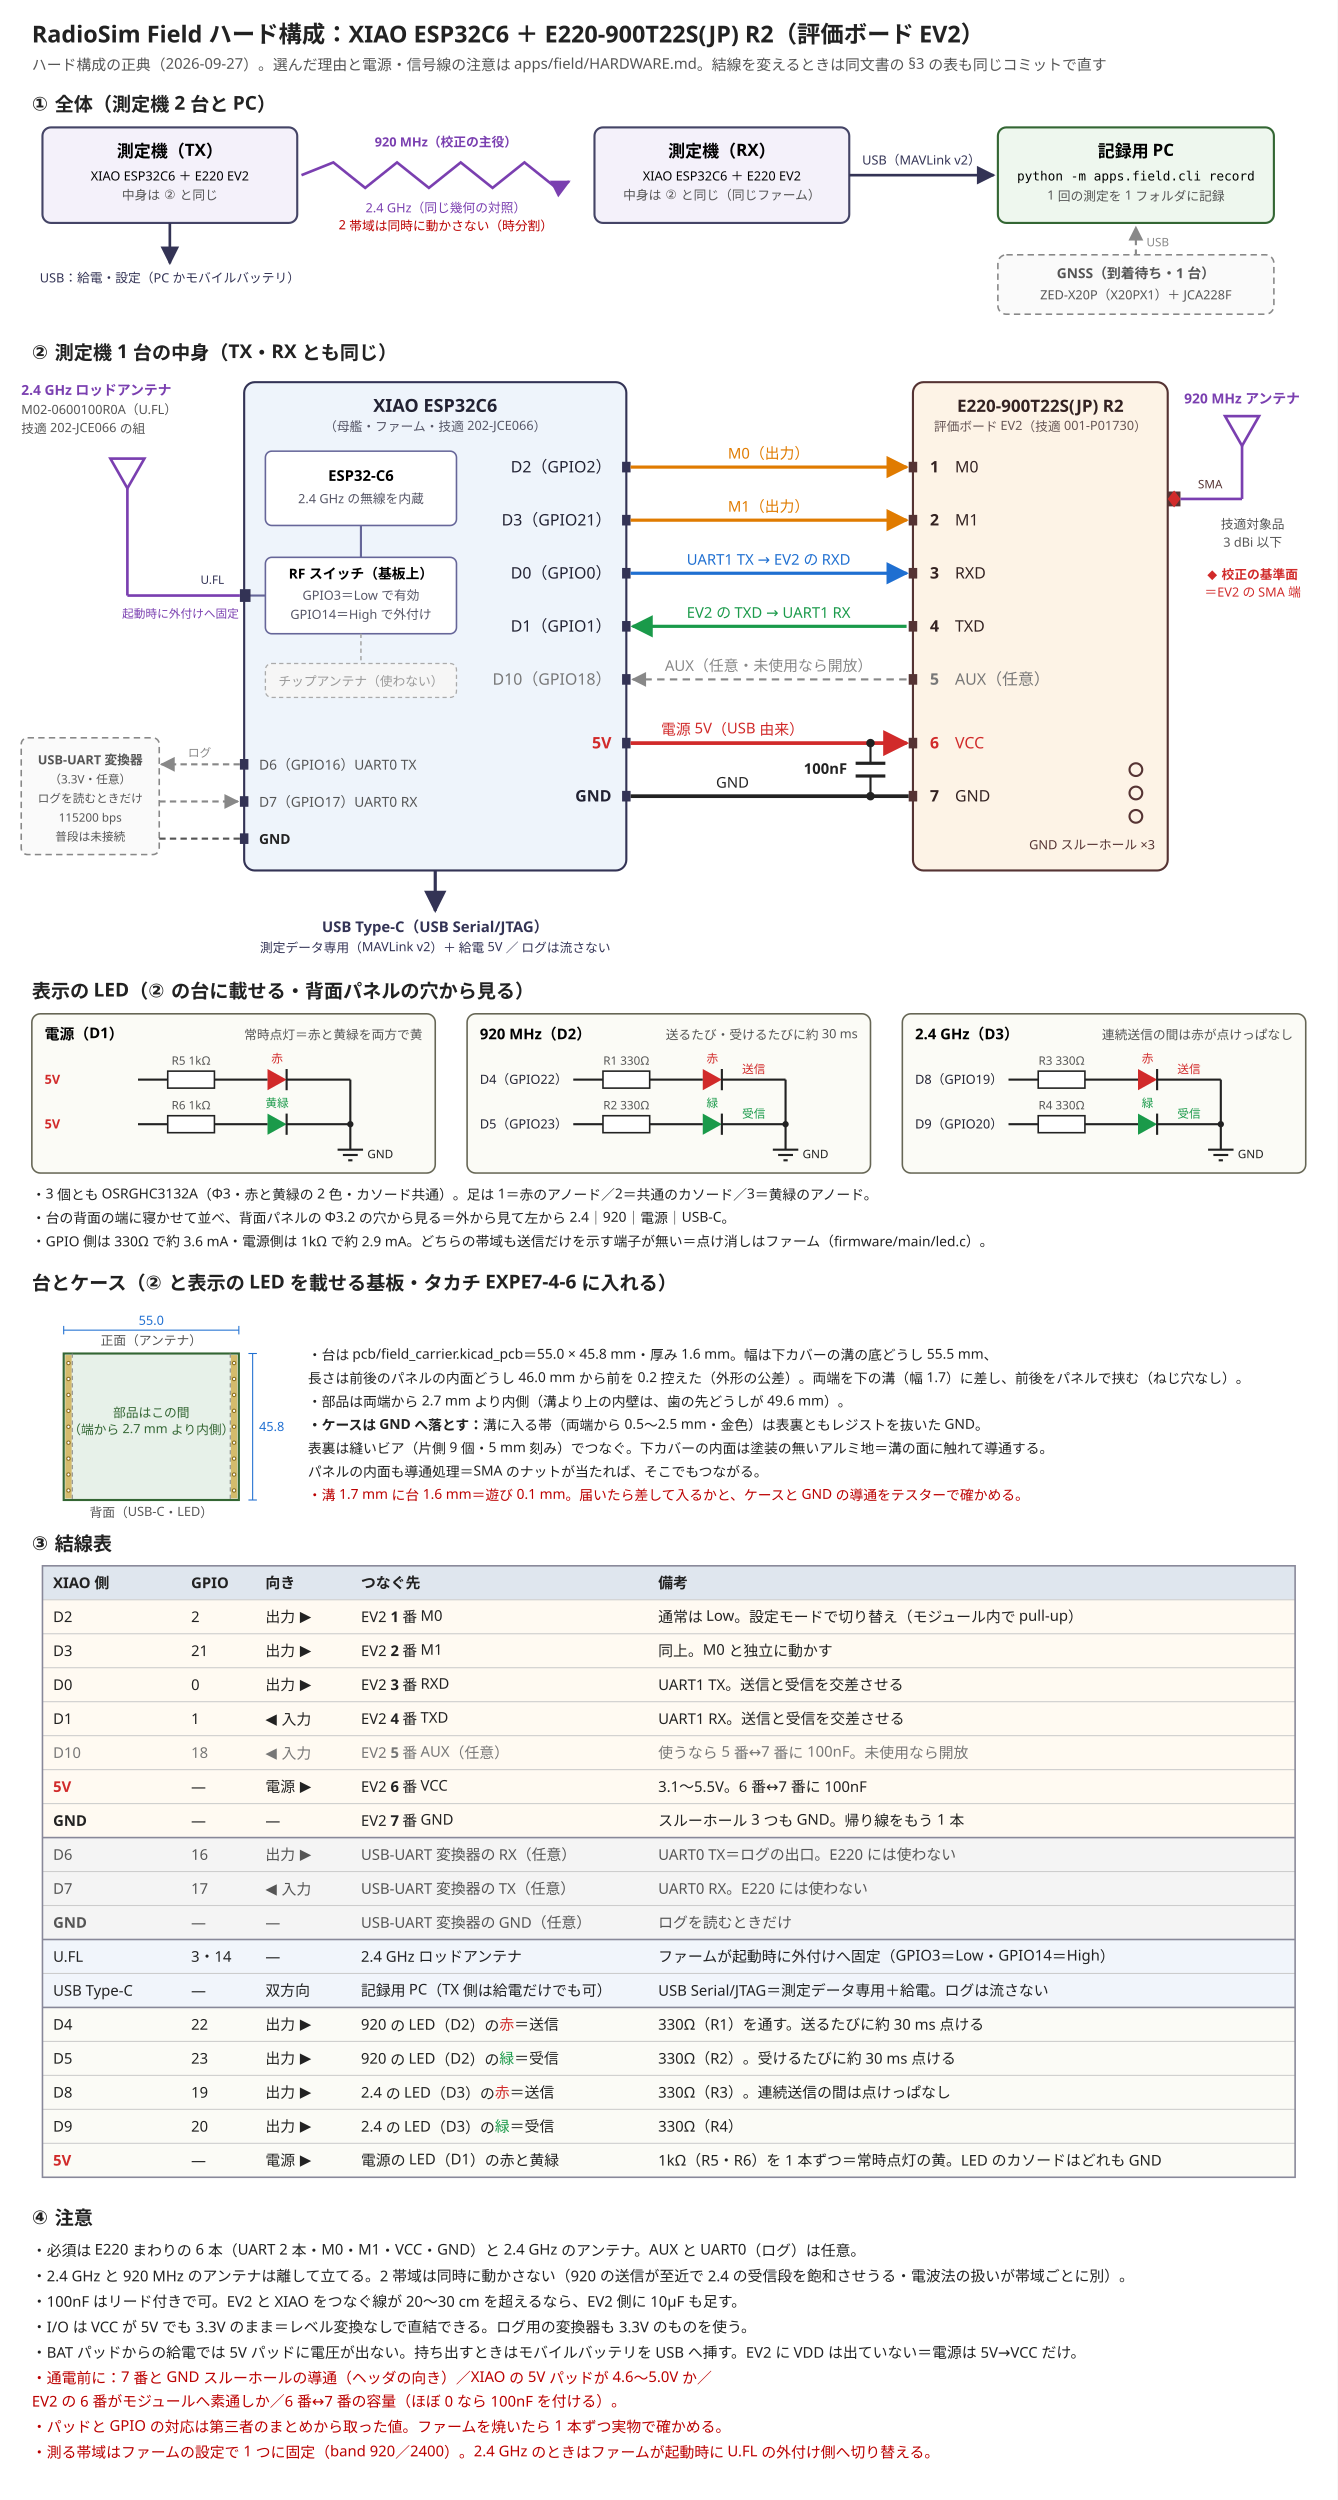
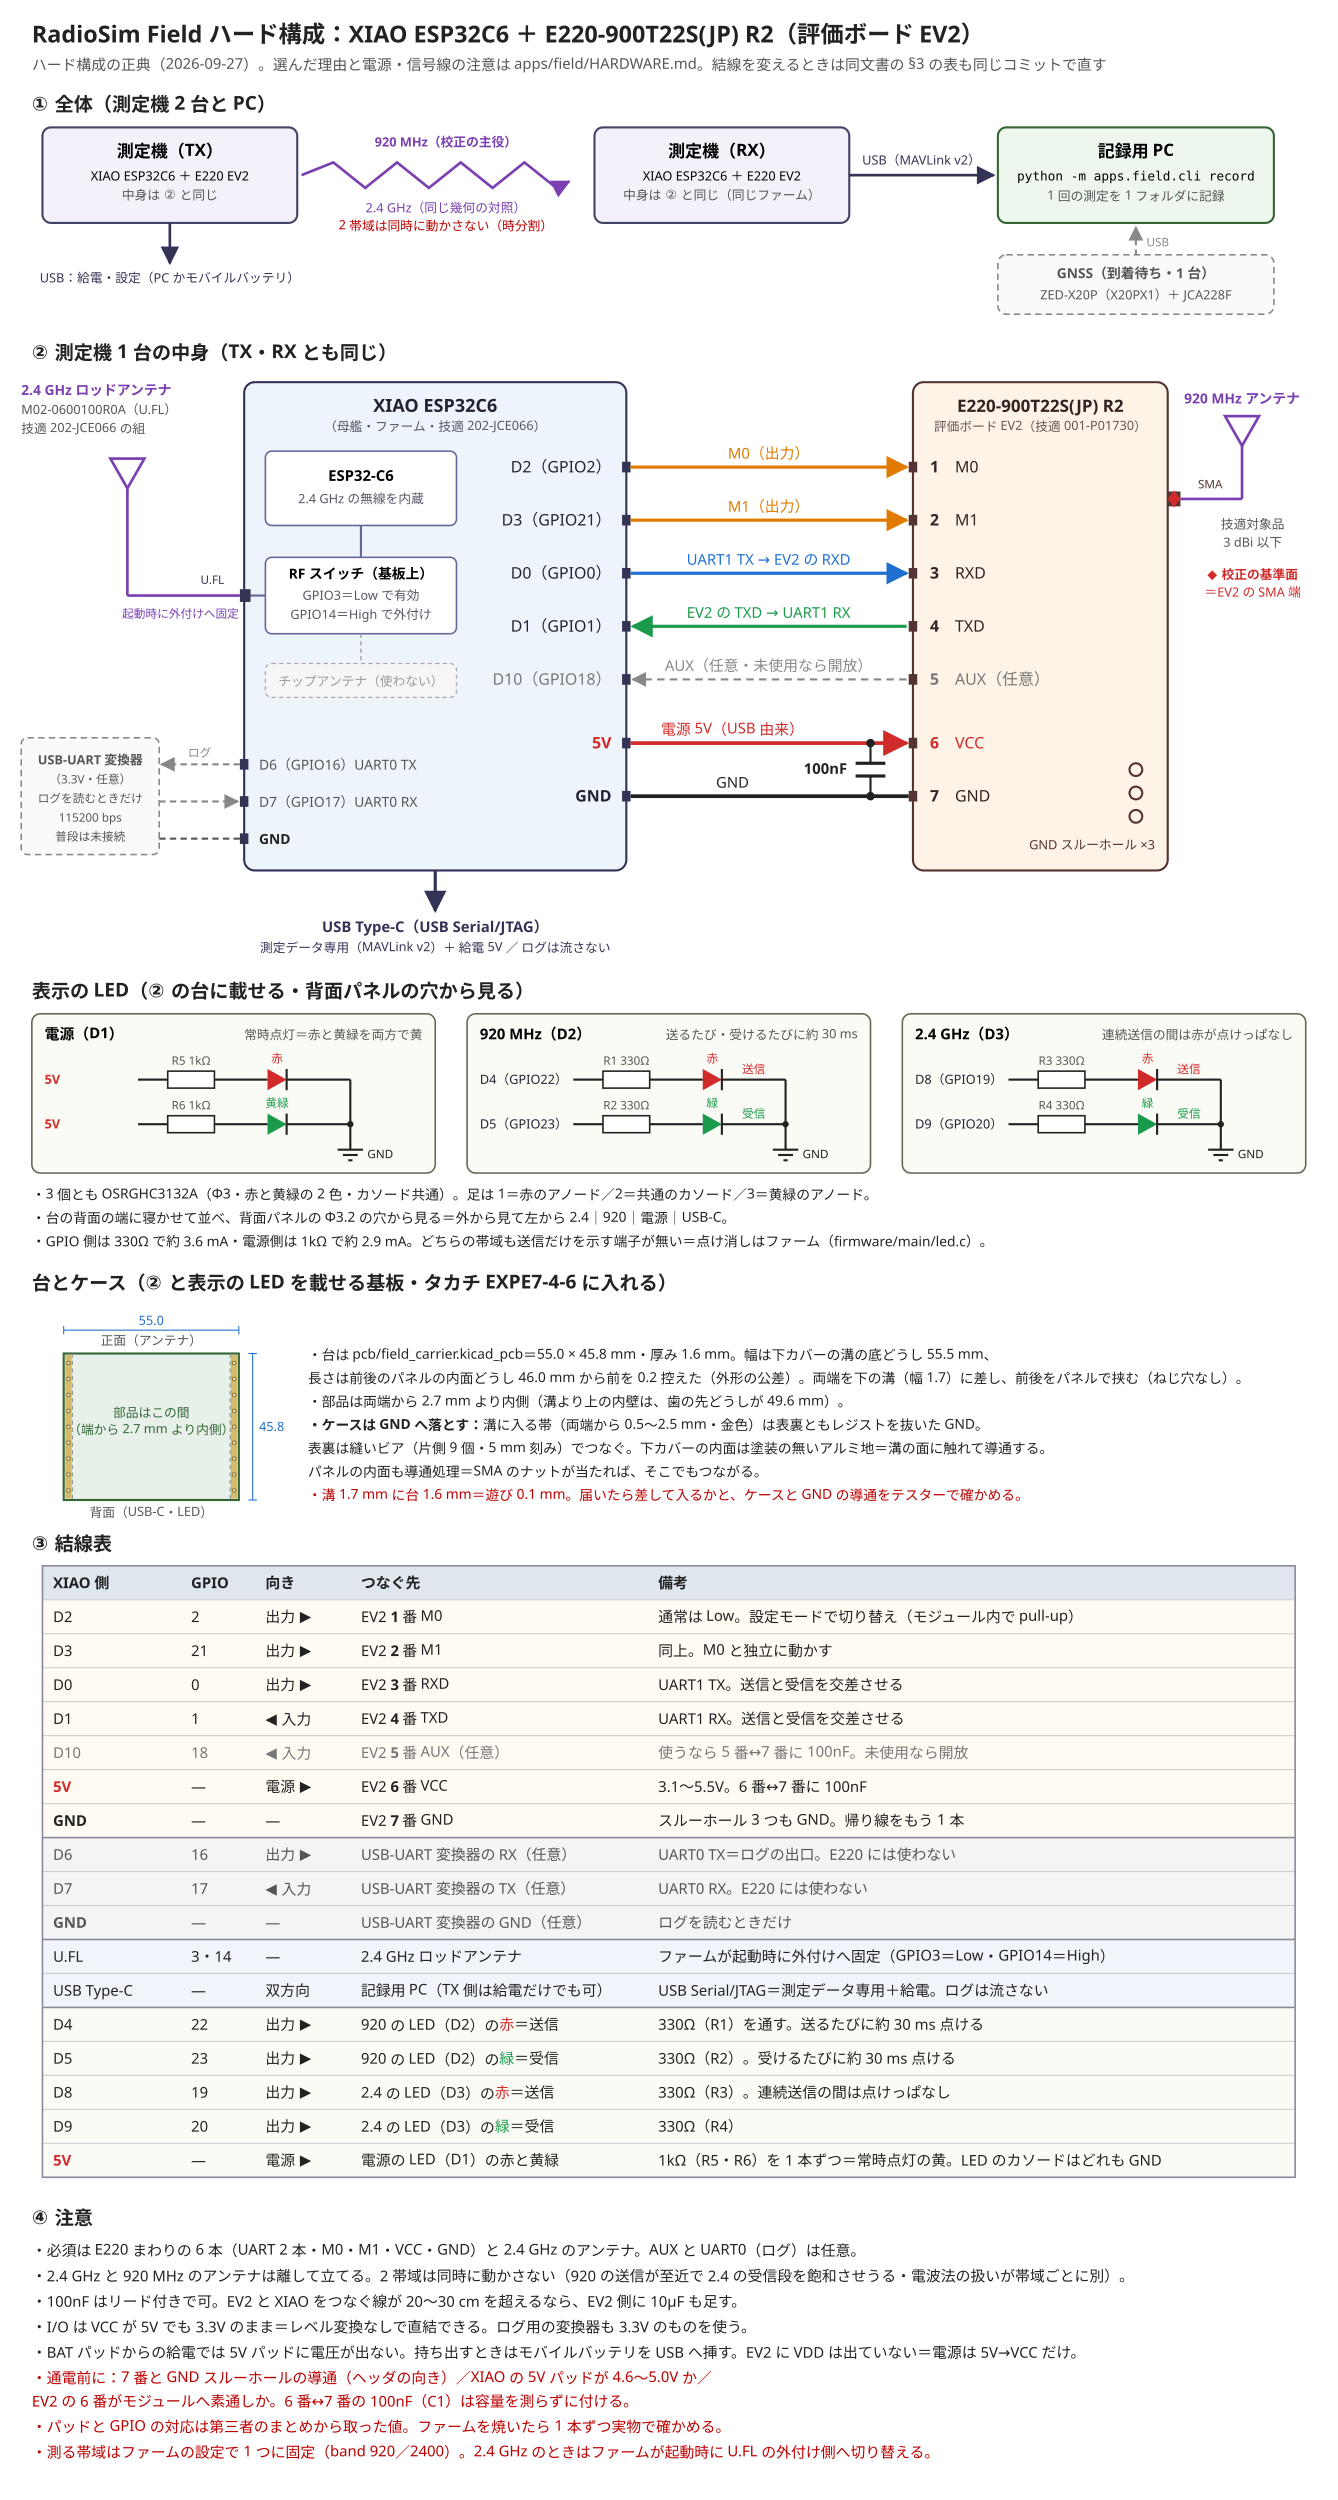
<svg xmlns="http://www.w3.org/2000/svg" width="1260" height="2355" viewBox="0 0 1260 2355" font-family="'Yu Gothic UI','Yu Gothic','Meiryo',sans-serif" font-size="14">
  <defs>
    <marker id="a-orange" viewBox="0 0 10 10" refX="9" refY="5" markerWidth="7" markerHeight="7" orient="auto">
      <path d="M0,0 L10,5 L0,10 z" fill="#e07b00" />
    </marker>
    <marker id="a-blue" viewBox="0 0 10 10" refX="9" refY="5" markerWidth="7" markerHeight="7" orient="auto">
      <path d="M0,0 L10,5 L0,10 z" fill="#1f6fd1" />
    </marker>
    <marker id="a-green" viewBox="0 0 10 10" refX="9" refY="5" markerWidth="7" markerHeight="7" orient="auto">
      <path d="M0,0 L10,5 L0,10 z" fill="#1a9a4a" />
    </marker>
    <marker id="a-gray" viewBox="0 0 10 10" refX="9" refY="5" markerWidth="7" markerHeight="7" orient="auto">
      <path d="M0,0 L10,5 L0,10 z" fill="#888" />
    </marker>
    <marker id="a-red" viewBox="0 0 10 10" refX="9" refY="5" markerWidth="7" markerHeight="7" orient="auto">
      <path d="M0,0 L10,5 L0,10 z" fill="#d12a2a" />
    </marker>
    <marker id="a-dark" viewBox="0 0 10 10" refX="9" refY="5" markerWidth="7" markerHeight="7" orient="auto">
      <path d="M0,0 L10,5 L0,10 z" fill="#335" />
    </marker>
    <marker id="a-purple" viewBox="0 0 10 10" refX="9" refY="5" markerWidth="7" markerHeight="7" orient="auto">
      <path d="M0,0 L10,5 L0,10 z" fill="#7a3fb0" />
    </marker>
  </defs>
  <rect width="1260" height="2355" fill="#ffffff" />
  <text x="30" y="40" font-size="22" font-weight="bold" fill="#222">RadioSim Field ハード構成：XIAO ESP32C6 ＋ E220-900T22S(JP) R2（評価ボード EV2）</text>
  <text x="30" y="66" fill="#555">ハード構成の正典（2026-09-27）。選んだ理由と電源・信号線の注意は apps/field/HARDWARE.md。結線を変えるときは同文書の §3 の表も同じコミットで直す</text>
  <text x="30" y="104" font-size="18" font-weight="bold" fill="#222">① 全体（測定機 2 台と PC）</text>
  <rect x="40" y="120" width="240" height="90" rx="8" fill="#f4f1fa" stroke="#446" stroke-width="2" />
  <text x="160" y="148" text-anchor="middle" font-weight="bold" font-size="16">測定機（TX）</text>
  <text x="160" y="170" text-anchor="middle" font-size="12">XIAO ESP32C6 ＋ E220 EV2</text>
  <text x="160" y="188" text-anchor="middle" font-size="12" fill="#555">中身は ② と同じ</text>
  <rect x="560" y="120" width="240" height="90" rx="8" fill="#f4f1fa" stroke="#446" stroke-width="2" />
  <text x="680" y="148" text-anchor="middle" font-weight="bold" font-size="16">測定機（RX）</text>
  <text x="680" y="170" text-anchor="middle" font-size="12">XIAO ESP32C6 ＋ E220 EV2</text>
  <text x="680" y="188" text-anchor="middle" font-size="12" fill="#555">中身は ② と同じ（同じファーム）</text>
  <path d="M284,165 l30,-12 l30,24 l30,-24 l30,24 l30,-24 l30,24 l30,-24 l30,24 l12,-6" fill="none" stroke="#7a3fb0" stroke-width="2.5" marker-end="url(#a-purple)" />
  <text x="420" y="138" text-anchor="middle" font-size="12" fill="#7a3fb0" font-weight="bold">920 MHz（校正の主役）</text>
  <text x="420" y="200" text-anchor="middle" font-size="12" fill="#7a3fb0">2.4 GHz（同じ幾何の対照）</text>
  <text x="420" y="216" text-anchor="middle" font-size="12" fill="#b00">2 帯域は同時に動かさない（時分割）</text>
  <line x1="160" y1="210" x2="160" y2="248" stroke="#335" stroke-width="2.5" marker-end="url(#a-dark)" />
  <text x="160" y="266" text-anchor="middle" font-size="12" fill="#335">USB：給電・設定（PC かモバイルバッテリ）</text>
  <rect x="940" y="120" width="260" height="90" rx="8" fill="#eef7ee" stroke="#363" stroke-width="2" />
  <text x="1070" y="148" text-anchor="middle" font-weight="bold" font-size="16">記録用 PC</text>
  <text x="1070" y="170" text-anchor="middle" font-size="12" font-family="Consolas,monospace">python -m apps.field.cli record</text>
  <text x="1070" y="188" text-anchor="middle" font-size="12" fill="#555">1 回の測定を 1 フォルダに記録</text>
  <line x1="800" y1="165" x2="936" y2="165" stroke="#335" stroke-width="2.5" marker-end="url(#a-dark)" />
  <text x="868" y="155" text-anchor="middle" font-size="12" fill="#335">USB（MAVLink v2）</text>
  <rect x="940" y="240" width="260" height="56" rx="8" fill="#fafafa" stroke="#888" stroke-width="1.5" stroke-dasharray="6 4" />
  <text x="1070" y="262" text-anchor="middle" font-size="13" fill="#555" font-weight="bold">GNSS（到着待ち・1 台）</text>
  <text x="1070" y="282" text-anchor="middle" font-size="12" fill="#555">ZED-X20P（X20PX1）＋ JCA228F</text>
  <line x1="1070" y1="240" x2="1070" y2="214" stroke="#888" stroke-width="2" stroke-dasharray="5 4" marker-end="url(#a-gray)" />
  <text x="1080" y="232" font-size="11" fill="#888">USB</text>
  <text x="30" y="338" font-size="18" font-weight="bold" fill="#222">② 測定機 1 台の中身（TX・RX とも同じ）</text>
  <rect x="230" y="360" width="360" height="460" rx="10" fill="#eef4fb" stroke="#335" stroke-width="2" />
  <text x="410" y="388" text-anchor="middle" font-size="17" font-weight="bold" fill="#223">XIAO ESP32C6</text>
  <text x="410" y="406" text-anchor="middle" font-size="12" fill="#556">（母艦・ファーム・技適 202-JCE066）</text>
  <rect x="250" y="425" width="180" height="70" rx="6" fill="#ffffff" stroke="#669" stroke-width="1.5" />
  <text x="340" y="453" text-anchor="middle" font-weight="bold">ESP32-C6</text>
  <text x="340" y="474" text-anchor="middle" font-size="12" fill="#556">2.4 GHz の無線を内蔵</text>
  <line x1="340" y1="495" x2="340" y2="525" stroke="#669" stroke-width="2" />
  <rect x="250" y="525" width="180" height="72" rx="6" fill="#ffffff" stroke="#669" stroke-width="1.5" />
  <text x="340" y="545" text-anchor="middle" font-size="13" font-weight="bold">RF スイッチ（基板上）</text>
  <text x="340" y="565" text-anchor="middle" font-size="12" fill="#556">GPIO3＝Low で有効</text>
  <text x="340" y="583" text-anchor="middle" font-size="12" fill="#556">GPIO14＝High で外付け</text>
  <line x1="340" y1="597" x2="340" y2="625" stroke="#aaa" stroke-width="1.5" stroke-dasharray="4 3" />
  <rect x="250" y="625" width="180" height="32" rx="6" fill="#f6f6f6" stroke="#aaa" stroke-width="1.2" stroke-dasharray="4 3" />
  <text x="340" y="646" text-anchor="middle" font-size="12" fill="#999">チップアンテナ（使わない）</text>
  <line x1="250" y1="561" x2="234" y2="561" stroke="#669" stroke-width="2" />
  <rect x="226" y="555" width="10" height="12" fill="#335" />
  <line x1="226" y1="561" x2="120" y2="561" stroke="#7a3fb0" stroke-width="2.5" />
  <line x1="120" y1="561" x2="120" y2="460" stroke="#7a3fb0" stroke-width="2.5" />
  <path d="M120,460 L104,432 L136,432 Z" fill="none" stroke="#7a3fb0" stroke-width="2.5" />
  <text x="20" y="372" font-size="13" font-weight="bold" fill="#7a3fb0">2.4 GHz ロッドアンテナ</text>
  <text x="20" y="390" font-size="12" fill="#555">M02-0600100R0A（U.FL）</text>
  <text x="20" y="408" font-size="12" fill="#555">技適 202-JCE066 の組</text>
  <text x="170" y="582" text-anchor="middle" font-size="11" fill="#7a3fb0">起動時に外付けへ固定</text>
  <text x="200" y="550" text-anchor="middle" font-size="11" fill="#335">U.FL</text>
  <g fill="#335">
    <rect x="226" y="715" width="8" height="10" />
    <rect x="226" y="750" width="8" height="10" />
    <rect x="226" y="785" width="8" height="10" />
  </g>
  <g font-size="13" fill="#555">
    <text x="244" y="725">D6（GPIO16）UART0 TX</text>
    <text x="244" y="760">D7（GPIO17）UART0 RX</text>
    <text x="244" y="795" font-weight="bold" fill="#222">GND</text>
  </g>
  <rect x="20" y="695" width="130" height="110" rx="6" fill="#fafafa" stroke="#888" stroke-width="1.5" stroke-dasharray="6 4" />
  <text x="85" y="720" text-anchor="middle" font-size="12" font-weight="bold" fill="#555">USB-UART 変換器</text>
  <text x="85" y="738" text-anchor="middle" font-size="11" fill="#555">（3.3V・任意）</text>
  <text x="85" y="756" text-anchor="middle" font-size="11" fill="#555">ログを読むときだけ</text>
  <text x="85" y="774" text-anchor="middle" font-size="11" fill="#555">115200 bps</text>
  <text x="85" y="792" text-anchor="middle" font-size="11" fill="#555">普段は未接続</text>
  <line x1="226" y1="720" x2="152" y2="720" stroke="#888" stroke-width="2" stroke-dasharray="6 4" marker-end="url(#a-gray)" />
  <line x1="150" y1="755" x2="224" y2="755" stroke="#888" stroke-width="2" stroke-dasharray="6 4" marker-end="url(#a-gray)" />
  <line x1="226" y1="790" x2="150" y2="790" stroke="#555" stroke-width="2" stroke-dasharray="6 4" />
  <text x="188" y="713" text-anchor="middle" font-size="11" fill="#888">ログ</text>
  <line x1="410" y1="820" x2="410" y2="858" stroke="#335" stroke-width="3" marker-end="url(#a-dark)" />
  <text x="410" y="878" text-anchor="middle" fill="#335" font-weight="bold">USB Type-C（USB Serial/JTAG）</text>
  <text x="410" y="897" text-anchor="middle" font-size="12" fill="#335">測定データ専用（MAVLink v2）＋ 給電 5V ／ ログは流さない</text>
  <g font-size="15" fill="#223" text-anchor="end">
    <text x="576" y="445">D2（GPIO2）</text>
    <text x="576" y="495">D3（GPIO21）</text>
    <text x="576" y="545">D0（GPIO0）</text>
    <text x="576" y="595">D1（GPIO1）</text>
    <text x="576" y="645" fill="#777">D10（GPIO18）</text>
    <text x="576" y="705" fill="#d12a2a" font-weight="bold">5V</text>
    <text x="576" y="755" font-weight="bold">GND</text>
  </g>
  <g fill="#335">
    <rect x="586" y="435" width="8" height="10" />
    <rect x="586" y="485" width="8" height="10" />
    <rect x="586" y="535" width="8" height="10" />
    <rect x="586" y="585" width="8" height="10" />
    <rect x="586" y="635" width="8" height="10" />
    <rect x="586" y="695" width="8" height="10" />
    <rect x="586" y="745" width="8" height="10" />
  </g>
  <rect x="860" y="360" width="240" height="460" rx="10" fill="#fdf3e6" stroke="#533" stroke-width="2" />
  <text x="980" y="388" text-anchor="middle" font-size="16" font-weight="bold" fill="#322">E220-900T22S(JP) R2</text>
  <text x="980" y="406" text-anchor="middle" font-size="12" fill="#655">評価ボード EV2（技適 001-P01730）</text>
  <g font-size="15" fill="#322">
    <text x="876" y="445">
      <tspan font-weight="bold">1</tspan>　M0</text>
    <text x="876" y="495">
      <tspan font-weight="bold">2</tspan>　M1</text>
    <text x="876" y="545">
      <tspan font-weight="bold">3</tspan>　RXD</text>
    <text x="876" y="595">
      <tspan font-weight="bold">4</tspan>　TXD</text>
    <text x="876" y="645" fill="#777">
      <tspan font-weight="bold">5</tspan>　AUX（任意）</text>
    <text x="876" y="705" fill="#d12a2a">
      <tspan font-weight="bold">6</tspan>　VCC</text>
    <text x="876" y="755">
      <tspan font-weight="bold">7</tspan>　GND</text>
  </g>
  <g fill="#533">
    <rect x="856" y="435" width="8" height="10" />
    <rect x="856" y="485" width="8" height="10" />
    <rect x="856" y="535" width="8" height="10" />
    <rect x="856" y="585" width="8" height="10" />
    <rect x="856" y="635" width="8" height="10" />
    <rect x="856" y="695" width="8" height="10" />
    <rect x="856" y="745" width="8" height="10" />
  </g>
  <g fill="none" stroke="#533" stroke-width="2">
    <circle cx="1070" cy="725" r="6" />
    <circle cx="1070" cy="747" r="6" />
    <circle cx="1070" cy="769" r="6" />
  </g>
  <text x="1088" y="800" text-anchor="end" font-size="12" fill="#533">GND スルーホール ×3</text>
  <rect x="1100" y="463" width="12" height="14" fill="#533" />
  <path d="M1106,462 l6,8 l-6,8 l-6,-8 z" fill="#d12a2a" />
  <line x1="1112" y1="470" x2="1170" y2="470" stroke="#7a3fb0" stroke-width="2.5" />
  <line x1="1170" y1="470" x2="1170" y2="420" stroke="#7a3fb0" stroke-width="2.5" />
  <path d="M1170,420 L1154,392 L1186,392 Z" fill="none" stroke="#7a3fb0" stroke-width="2.5" />
  <text x="1170" y="380" text-anchor="middle" font-size="13" font-weight="bold" fill="#7a3fb0">920 MHz アンテナ</text>
  <text x="1140" y="460" text-anchor="middle" font-size="11" fill="#533">SMA</text>
  <text x="1180" y="498" text-anchor="middle" font-size="12" fill="#555">技適対象品</text>
  <text x="1180" y="515" text-anchor="middle" font-size="12" fill="#555">3 dBi 以下</text>
  <text x="1180" y="545" text-anchor="middle" font-size="12" fill="#d12a2a" font-weight="bold">◆ 校正の基準面</text>
  <text x="1180" y="562" text-anchor="middle" font-size="12" fill="#d12a2a">＝EV2 の SMA 端</text>
  <line x1="594" y1="440" x2="854" y2="440" stroke="#e07b00" stroke-width="3" marker-end="url(#a-orange)" />
  <text x="724" y="432" text-anchor="middle" fill="#e07b00">M0（出力）</text>
  <line x1="594" y1="490" x2="854" y2="490" stroke="#e07b00" stroke-width="3" marker-end="url(#a-orange)" />
  <text x="724" y="482" text-anchor="middle" fill="#e07b00">M1（出力）</text>
  <line x1="594" y1="540" x2="854" y2="540" stroke="#1f6fd1" stroke-width="3" marker-end="url(#a-blue)" />
  <text x="724" y="532" text-anchor="middle" fill="#1f6fd1">UART1 TX → EV2 の RXD</text>
  <line x1="854" y1="590" x2="596" y2="590" stroke="#1a9a4a" stroke-width="3" marker-end="url(#a-green)" />
  <text x="724" y="582" text-anchor="middle" fill="#1a9a4a">EV2 の TXD → UART1 RX</text>
  <line x1="854" y1="640" x2="596" y2="640" stroke="#888" stroke-width="2" stroke-dasharray="7 5" marker-end="url(#a-gray)" />
  <text x="724" y="632" text-anchor="middle" fill="#888">AUX（任意・未使用なら開放）</text>
  <line x1="594" y1="700" x2="854" y2="700" stroke="#d12a2a" stroke-width="3.5" marker-end="url(#a-red)" />
  <text x="690" y="692" text-anchor="middle" fill="#d12a2a">電源 5V（USB 由来）</text>
  <line x1="594" y1="750" x2="856" y2="750" stroke="#222" stroke-width="3.5" />
  <text x="690" y="742" text-anchor="middle" fill="#222">GND</text>
  <circle cx="820" cy="700" r="4" fill="#222" />
  <circle cx="820" cy="750" r="4" fill="#222" />
  <line x1="820" y1="700" x2="820" y2="719" stroke="#222" stroke-width="2" />
  <line x1="806" y1="719" x2="834" y2="719" stroke="#222" stroke-width="3" />
  <line x1="806" y1="731" x2="834" y2="731" stroke="#222" stroke-width="3" />
  <line x1="820" y1="731" x2="820" y2="750" stroke="#222" stroke-width="2" />
  <text x="798" y="729" text-anchor="end" font-weight="bold" fill="#222">100nF</text>
  <text x="30" y="940" font-size="18" font-weight="bold" fill="#222">表示の LED（② の台に載せる・背面パネルの穴から見る）</text>
  <g transform="translate(30,955)">
    <rect width="380" height="150" rx="8" fill="#fbfbf6" stroke="#665" stroke-width="1.5" />
    <text x="12" y="24" font-weight="bold">電源（D1）</text>
    <text x="368" y="24" text-anchor="end" font-size="12" fill="#555">常時点灯＝赤と黄緑を両方で黄</text>
    <g font-size="12" font-weight="bold" fill="#d12a2a">
      <text x="12" y="66">5V</text>
      <text x="12" y="108">5V</text>
    </g>
    <g font-size="11" fill="#555" text-anchor="middle">
      <text x="150" y="48">R5 1kΩ</text>
      <text x="150" y="90">R6 1kΩ</text>
    </g>
    <g font-size="11" text-anchor="middle">
      <text x="231" y="46" fill="#d12a2a">赤</text>
      <text x="231" y="88" fill="#1a9a4a">黄緑</text>
    </g>
    <path d="M222,52 L222,72 L240,62 Z" fill="#d12a2a" />
    <path d="M222,94 L222,114 L240,104 Z" fill="#1a9a4a" />
    <g fill="#fff" stroke="#222" stroke-width="1.5">
      <rect x="128" y="54" width="44" height="16" />
      <rect x="128" y="96" width="44" height="16" />
    </g>
    <g stroke="#222" stroke-width="2">
      <line x1="100" y1="62" x2="128" y2="62" />
      <line x1="172" y1="62" x2="222" y2="62" />
      <line x1="240" y1="52" x2="240" y2="72" />
      <line x1="240" y1="62" x2="300" y2="62" />
      <line x1="100" y1="104" x2="128" y2="104" />
      <line x1="172" y1="104" x2="222" y2="104" />
      <line x1="240" y1="94" x2="240" y2="114" />
      <line x1="240" y1="104" x2="300" y2="104" />
      <line x1="300" y1="62" x2="300" y2="128" />
      <line x1="288" y1="128" x2="312" y2="128" />
      <line x1="293" y1="133" x2="307" y2="133" />
      <line x1="298" y1="138" x2="302" y2="138" />
    </g>
    <circle cx="300" cy="104" r="3" fill="#222" />
    <text x="316" y="136" font-size="11" fill="#222">GND</text>
  </g>
  <g transform="translate(440,955)">
    <rect width="380" height="150" rx="8" fill="#fbfbf6" stroke="#665" stroke-width="1.5" />
    <text x="12" y="24" font-weight="bold">920 MHz（D2）</text>
    <text x="368" y="24" text-anchor="end" font-size="12" fill="#555">送るたび・受けるたびに約 30 ms</text>
    <g font-size="12" fill="#223">
      <text x="12" y="66">D4（GPIO22）</text>
      <text x="12" y="108">D5（GPIO23）</text>
    </g>
    <g font-size="11" fill="#555" text-anchor="middle">
      <text x="150" y="48">R1 330Ω</text>
      <text x="150" y="90">R2 330Ω</text>
    </g>
    <g font-size="11" text-anchor="middle">
      <text x="231" y="46" fill="#d12a2a">赤</text>
      <text x="231" y="88" fill="#1a9a4a">緑</text>
      <text x="270" y="56" fill="#d12a2a">送信</text>
      <text x="270" y="98" fill="#1a9a4a">受信</text>
    </g>
    <path d="M222,52 L222,72 L240,62 Z" fill="#d12a2a" />
    <path d="M222,94 L222,114 L240,104 Z" fill="#1a9a4a" />
    <g fill="#fff" stroke="#222" stroke-width="1.5">
      <rect x="128" y="54" width="44" height="16" />
      <rect x="128" y="96" width="44" height="16" />
    </g>
    <g stroke="#222" stroke-width="2">
      <line x1="100" y1="62" x2="128" y2="62" />
      <line x1="172" y1="62" x2="222" y2="62" />
      <line x1="240" y1="52" x2="240" y2="72" />
      <line x1="240" y1="62" x2="300" y2="62" />
      <line x1="100" y1="104" x2="128" y2="104" />
      <line x1="172" y1="104" x2="222" y2="104" />
      <line x1="240" y1="94" x2="240" y2="114" />
      <line x1="240" y1="104" x2="300" y2="104" />
      <line x1="300" y1="62" x2="300" y2="128" />
      <line x1="288" y1="128" x2="312" y2="128" />
      <line x1="293" y1="133" x2="307" y2="133" />
      <line x1="298" y1="138" x2="302" y2="138" />
    </g>
    <circle cx="300" cy="104" r="3" fill="#222" />
    <text x="316" y="136" font-size="11" fill="#222">GND</text>
  </g>
  <g transform="translate(850,955)">
    <rect width="380" height="150" rx="8" fill="#fbfbf6" stroke="#665" stroke-width="1.5" />
    <text x="12" y="24" font-weight="bold">2.4 GHz（D3）</text>
    <text x="368" y="24" text-anchor="end" font-size="12" fill="#555">連続送信の間は赤が点けっぱなし</text>
    <g font-size="12" fill="#223">
      <text x="12" y="66">D8（GPIO19）</text>
      <text x="12" y="108">D9（GPIO20）</text>
    </g>
    <g font-size="11" fill="#555" text-anchor="middle">
      <text x="150" y="48">R3 330Ω</text>
      <text x="150" y="90">R4 330Ω</text>
    </g>
    <g font-size="11" text-anchor="middle">
      <text x="231" y="46" fill="#d12a2a">赤</text>
      <text x="231" y="88" fill="#1a9a4a">緑</text>
      <text x="270" y="56" fill="#d12a2a">送信</text>
      <text x="270" y="98" fill="#1a9a4a">受信</text>
    </g>
    <path d="M222,52 L222,72 L240,62 Z" fill="#d12a2a" />
    <path d="M222,94 L222,114 L240,104 Z" fill="#1a9a4a" />
    <g fill="#fff" stroke="#222" stroke-width="1.5">
      <rect x="128" y="54" width="44" height="16" />
      <rect x="128" y="96" width="44" height="16" />
    </g>
    <g stroke="#222" stroke-width="2">
      <line x1="100" y1="62" x2="128" y2="62" />
      <line x1="172" y1="62" x2="222" y2="62" />
      <line x1="240" y1="52" x2="240" y2="72" />
      <line x1="240" y1="62" x2="300" y2="62" />
      <line x1="100" y1="104" x2="128" y2="104" />
      <line x1="172" y1="104" x2="222" y2="104" />
      <line x1="240" y1="94" x2="240" y2="114" />
      <line x1="240" y1="104" x2="300" y2="104" />
      <line x1="300" y1="62" x2="300" y2="128" />
      <line x1="288" y1="128" x2="312" y2="128" />
      <line x1="293" y1="133" x2="307" y2="133" />
      <line x1="298" y1="138" x2="302" y2="138" />
    </g>
    <circle cx="300" cy="104" r="3" fill="#222" />
    <text x="316" y="136" font-size="11" fill="#222">GND</text>
  </g>
  <g font-size="13" fill="#222">
    <text x="30" y="1130">・3 個とも OSRGHC3132A（Φ3・赤と黄緑の 2 色・カソード共通）。足は 1＝赤のアノード／2＝共通のカソード／3＝黄緑のアノード。</text>
    <text x="30" y="1152">・台の背面の端に寝かせて並べ、背面パネルの Φ3.2 の穴から見る＝外から見て左から 2.4｜920｜電源｜USB-C。</text>
    <text x="30" y="1174">・GPIO 側は 330Ω で約 3.6 mA・電源側は 1kΩ で約 2.9 mA。どちらの帯域も送信だけを示す端子が無い＝点け消しはファーム（firmware/main/led.c）。</text>
  </g>
  <text x="30" y="1215" font-size="18" font-weight="bold" fill="#222">台とケース（② と表示の LED を載せる基板・タカチ EXPE7-4-6 に入れる）</text>
  <g transform="translate(60,1275)">
    <text x="82.5" y="-8" text-anchor="middle" font-size="12" fill="#555">正面（アンテナ）</text>
    <rect width="165" height="138" fill="#e7f1e9" stroke="#363" stroke-width="2" />
    <g fill="#d4bb6c">
      <rect x="1.5" y="1.5" width="6" height="135" />
      <rect x="157.5" y="1.5" width="6" height="135" />
    </g>
    <g fill="#fff" stroke="#8a6d1c" stroke-width="1">
      <circle cx="4.5" cy="9" r="1.6" />
      <circle cx="4.5" cy="24" r="1.6" />
      <circle cx="4.5" cy="39" r="1.6" />
      <circle cx="4.5" cy="54" r="1.6" />
      <circle cx="4.5" cy="69" r="1.6" />
      <circle cx="4.5" cy="84" r="1.6" />
      <circle cx="4.5" cy="99" r="1.6" />
      <circle cx="4.5" cy="114" r="1.6" />
      <circle cx="4.5" cy="129" r="1.6" />
      <circle cx="160.5" cy="9" r="1.6" />
      <circle cx="160.5" cy="24" r="1.6" />
      <circle cx="160.5" cy="39" r="1.6" />
      <circle cx="160.5" cy="54" r="1.6" />
      <circle cx="160.5" cy="69" r="1.6" />
      <circle cx="160.5" cy="84" r="1.6" />
      <circle cx="160.5" cy="99" r="1.6" />
      <circle cx="160.5" cy="114" r="1.6" />
      <circle cx="160.5" cy="129" r="1.6" />
    </g>
    <g fill="none" stroke="#888" stroke-width="1" stroke-dasharray="4 3">
      <line x1="8.1" y1="0" x2="8.1" y2="138" />
      <line x1="156.9" y1="0" x2="156.9" y2="138" />
    </g>
    <text x="82.5" y="60" text-anchor="middle" font-size="12" fill="#363">部品はこの間</text>
    <text x="82.5" y="76" text-anchor="middle" font-size="12" fill="#363">（端から 2.7 mm より内側）</text>
    <text x="82.5" y="154" text-anchor="middle" font-size="12" fill="#555">背面（USB-C・LED）</text>
    <g stroke="#1f6fd1" stroke-width="1">
      <line x1="0" y1="-22" x2="165" y2="-22" />
      <line x1="0" y1="-26" x2="0" y2="-18" />
      <line x1="165" y1="-26" x2="165" y2="-18" />
      <line x1="178" y1="0" x2="178" y2="138" />
      <line x1="174" y1="0" x2="182" y2="0" />
      <line x1="174" y1="138" x2="182" y2="138" />
    </g>
    <text x="82.5" y="-27" text-anchor="middle" font-size="12" fill="#1f6fd1">55.0</text>
    <text x="184" y="73" font-size="12" fill="#1f6fd1">45.8</text>
  </g>
  <g font-size="13" fill="#222">
    <text x="290" y="1281">・台は pcb/field_carrier.kicad_pcb＝55.0 × 45.8 mm・厚み 1.6 mm。幅は下カバーの溝の底どうし 55.5 mm、</text>
    <text x="290" y="1303">　長さは前後のパネルの内面どうし 46.0 mm から前を 0.2 控えた（外形の公差）。両端を下の溝（幅 1.7）に差し、前後をパネルで挟む（ねじ穴なし）。</text>
    <text x="290" y="1325">・部品は両端から 2.7 mm より内側（溝より上の内壁は、歯の先どうしが 49.6 mm）。</text>
    <text x="290" y="1347">
      <tspan font-weight="bold">・ケースは GND へ落とす：</tspan>溝に入る帯（両端から 0.5〜2.5 mm・金色）は表裏ともレジストを抜いた GND。</text>
    <text x="290" y="1369">　表裏は縫いビア（片側 9 個・5 mm 刻み）でつなぐ。下カバーの内面は塗装の無いアルミ地＝溝の面に触れて導通する。</text>
    <text x="290" y="1391">　パネルの内面も導通処理＝SMA のナットが当たれば、そこでもつながる。</text>
    <text x="290" y="1413" fill="#b00">・溝 1.7 mm に台 1.6 mm＝遊び 0.1 mm。届いたら差して入るかと、ケースと GND の導通をテスターで確かめる。</text>
  </g>
  <g transform="translate(0,515)">
    <text x="30" y="945" font-size="18" font-weight="bold" fill="#222">③ 結線表</text>
    <g transform="translate(40,960)">
      <rect x="0" y="0" width="1180" height="32" fill="#dfe6ee" />
      <rect x="0" y="32" width="1180" height="224" fill="#fffaf2" />
      <rect x="0" y="256" width="1180" height="96" fill="#f4f4f4" />
      <rect x="0" y="352" width="1180" height="64" fill="#f1f5fb" />
      <rect x="0" y="416" width="1180" height="160" fill="#fbfbf6" />
      <g font-weight="bold" fill="#222">
        <text x="10" y="21">XIAO 側</text>
        <text x="140" y="21">GPIO</text>
        <text x="210" y="21">向き</text>
        <text x="300" y="21">つなぐ先</text>
        <text x="580" y="21">備考</text>
      </g>
      <g fill="#222">
        <text x="10" y="53">D2</text>
        <text x="140" y="53">2</text>
        <text x="210" y="53">出力 ▶</text>
        <text x="300" y="53">EV2 <tspan font-weight="bold">1</tspan> 番 M0</text>
        <text x="580" y="53">通常は Low。設定モードで切り替え（モジュール内で pull-up）</text>
        <text x="10" y="85">D3</text>
        <text x="140" y="85">21</text>
        <text x="210" y="85">出力 ▶</text>
        <text x="300" y="85">EV2 <tspan font-weight="bold">2</tspan> 番 M1</text>
        <text x="580" y="85">同上。M0 と独立に動かす</text>
        <text x="10" y="117">D0</text>
        <text x="140" y="117">0</text>
        <text x="210" y="117">出力 ▶</text>
        <text x="300" y="117">EV2 <tspan font-weight="bold">3</tspan> 番 RXD</text>
        <text x="580" y="117">UART1 TX。送信と受信を交差させる</text>
        <text x="10" y="149">D1</text>
        <text x="140" y="149">1</text>
        <text x="210" y="149">◀ 入力</text>
        <text x="300" y="149">EV2 <tspan font-weight="bold">4</tspan> 番 TXD</text>
        <text x="580" y="149">UART1 RX。送信と受信を交差させる</text>
        <g fill="#777">
          <text x="10" y="181">D10</text>
          <text x="140" y="181">18</text>
          <text x="210" y="181">◀ 入力</text>
          <text x="300" y="181">EV2 <tspan font-weight="bold">5</tspan> 番 AUX（任意）</text>
          <text x="580" y="181">使うなら 5 番↔7 番に 100nF。未使用なら開放</text>
        </g>
        <text x="10" y="213" fill="#d12a2a" font-weight="bold">5V</text>
        <text x="140" y="213">—</text>
        <text x="210" y="213">電源 ▶</text>
        <text x="300" y="213">EV2 <tspan font-weight="bold">6</tspan> 番 VCC</text>
        <text x="580" y="213">3.1〜5.5V。6 番↔7 番に 100nF</text>
        <text x="10" y="245" font-weight="bold">GND</text>
        <text x="140" y="245">—</text>
        <text x="210" y="245">—</text>
        <text x="300" y="245">EV2 <tspan font-weight="bold">7</tspan> 番 GND</text>
        <text x="580" y="245">スルーホール 3 つも GND。帰り線をもう 1 本</text>
        <g fill="#555">
          <text x="10" y="277">D6</text>
          <text x="140" y="277">16</text>
          <text x="210" y="277">出力 ▶</text>
          <text x="300" y="277">USB-UART 変換器の RX（任意）</text>
          <text x="580" y="277">UART0 TX＝ログの出口。E220 には使わない</text>
        </g>
        <g fill="#555">
          <text x="10" y="309">D7</text>
          <text x="140" y="309">17</text>
          <text x="210" y="309">◀ 入力</text>
          <text x="300" y="309">USB-UART 変換器の TX（任意）</text>
          <text x="580" y="309">UART0 RX。E220 には使わない</text>
        </g>
        <g fill="#555">
          <text x="10" y="341" font-weight="bold">GND</text>
          <text x="140" y="341">—</text>
          <text x="210" y="341">—</text>
          <text x="300" y="341">USB-UART 変換器の GND（任意）</text>
          <text x="580" y="341">ログを読むときだけ</text>
        </g>
        <text x="10" y="373">U.FL</text>
        <text x="140" y="373">3・14</text>
        <text x="210" y="373">—</text>
        <text x="300" y="373">2.4 GHz ロッドアンテナ</text>
        <text x="580" y="373">ファームが起動時に外付けへ固定（GPIO3＝Low・GPIO14＝High）</text>
        <text x="10" y="405">USB Type-C</text>
        <text x="140" y="405">—</text>
        <text x="210" y="405">双方向</text>
        <text x="300" y="405">記録用 PC（TX 側は給電だけでも可）</text>
        <text x="580" y="405">USB Serial/JTAG＝測定データ専用＋給電。ログは流さない</text>
        <text x="10" y="437">D4</text>
        <text x="140" y="437">22</text>
        <text x="210" y="437">出力 ▶</text>
        <text x="300" y="437">920 の LED（D2）の<tspan fill="#d12a2a">赤</tspan>＝送信</text>
        <text x="580" y="437">330Ω（R1）を通す。送るたびに約 30 ms 点ける</text>
        <text x="10" y="469">D5</text>
        <text x="140" y="469">23</text>
        <text x="210" y="469">出力 ▶</text>
        <text x="300" y="469">920 の LED（D2）の<tspan fill="#1a9a4a">緑</tspan>＝受信</text>
        <text x="580" y="469">330Ω（R2）。受けるたびに約 30 ms 点ける</text>
        <text x="10" y="501">D8</text>
        <text x="140" y="501">19</text>
        <text x="210" y="501">出力 ▶</text>
        <text x="300" y="501">2.4 の LED（D3）の<tspan fill="#d12a2a">赤</tspan>＝送信</text>
        <text x="580" y="501">330Ω（R3）。連続送信の間は点けっぱなし</text>
        <text x="10" y="533">D9</text>
        <text x="140" y="533">20</text>
        <text x="210" y="533">出力 ▶</text>
        <text x="300" y="533">2.4 の LED（D3）の<tspan fill="#1a9a4a">緑</tspan>＝受信</text>
        <text x="580" y="533">330Ω（R4）</text>
        <text x="10" y="565" fill="#d12a2a" font-weight="bold">5V</text>
        <text x="140" y="565">—</text>
        <text x="210" y="565">電源 ▶</text>
        <text x="300" y="565">電源の LED（D1）の赤と黄緑</text>
        <text x="580" y="565">1kΩ（R5・R6）を 1 本ずつ＝常時点灯の黄。LED のカソードはどれも GND</text>
      </g>
      <g stroke="#ccc" stroke-width="1">
        <line x1="0" y1="32" x2="1180" y2="32" />
        <line x1="0" y1="64" x2="1180" y2="64" />
        <line x1="0" y1="96" x2="1180" y2="96" />
        <line x1="0" y1="128" x2="1180" y2="128" />
        <line x1="0" y1="160" x2="1180" y2="160" />
        <line x1="0" y1="192" x2="1180" y2="192" />
        <line x1="0" y1="224" x2="1180" y2="224" />
        <line x1="0" y1="288" x2="1180" y2="288" />
        <line x1="0" y1="320" x2="1180" y2="320" />
        <line x1="0" y1="384" x2="1180" y2="384" />
        <line x1="0" y1="448" x2="1180" y2="448" />
        <line x1="0" y1="480" x2="1180" y2="480" />
        <line x1="0" y1="512" x2="1180" y2="512" />
        <line x1="0" y1="544" x2="1180" y2="544" />
      </g>
      <g stroke="#889" stroke-width="1.5">
        <line x1="0" y1="256" x2="1180" y2="256" />
        <line x1="0" y1="352" x2="1180" y2="352" />
        <line x1="0" y1="416" x2="1180" y2="416" />
      </g>
      <rect x="0" y="0" width="1180" height="576" fill="none" stroke="#889" stroke-width="1.5" />
    </g>
  </g>
  <g transform="translate(0,675)">
    <text x="30" y="1420" font-size="18" font-weight="bold" fill="#222">④ 注意</text>
    <g fill="#222">
      <text x="30" y="1450">・必須は E220 まわりの 6 本（UART 2 本・M0・M1・VCC・GND）と 2.4 GHz のアンテナ。AUX と UART0（ログ）は任意。</text>
      <text x="30" y="1474">・2.4 GHz と 920 MHz のアンテナは離して立てる。2 帯域は同時に動かさない（920 の送信が至近で 2.4 の受信段を飽和させうる・電波法の扱いが帯域ごとに別）。</text>
      <text x="30" y="1498">・100nF はリード付きで可。EV2 と XIAO をつなぐ線が 20〜30 cm を超えるなら、EV2 側に 10µF も足す。</text>
      <text x="30" y="1522">・I/O は VCC が 5V でも 3.3V のまま＝レベル変換なしで直結できる。ログ用の変換器も 3.3V のものを使う。</text>
      <text x="30" y="1546">・BAT パッドからの給電では 5V パッドに電圧が出ない。持ち出すときはモバイルバッテリを USB へ挿す。EV2 に VDD は出ていない＝電源は 5V→VCC だけ。</text>
      <text x="30" y="1570" fill="#b00">・通電前に：7 番と GND スルーホールの導通（ヘッダの向き）／XIAO の 5V パッドが 4.6〜5.0V か／</text>
-       <text x="30" y="1592" fill="#b00">　EV2 の 6 番がモジュールへ素通しか／6 番↔7 番の容量（ほぼ 0 なら 100nF を付ける）。</text>
+       <text x="30" y="1592" fill="#b00">　EV2 の 6 番がモジュールへ素通しか。6 番↔7 番の 100nF（C1）は容量を測らずに付ける。</text>
      <text x="30" y="1616" fill="#b00">・パッドと GPIO の対応は第三者のまとめから取った値。ファームを焼いたら 1 本ずつ実物で確かめる。</text>
      <text x="30" y="1640" fill="#b00">・測る帯域はファームの設定で 1 つに固定（band 920／2400）。2.4 GHz のときはファームが起動時に U.FL の外付け側へ切り替える。</text>
    </g>
  </g>
</svg>
